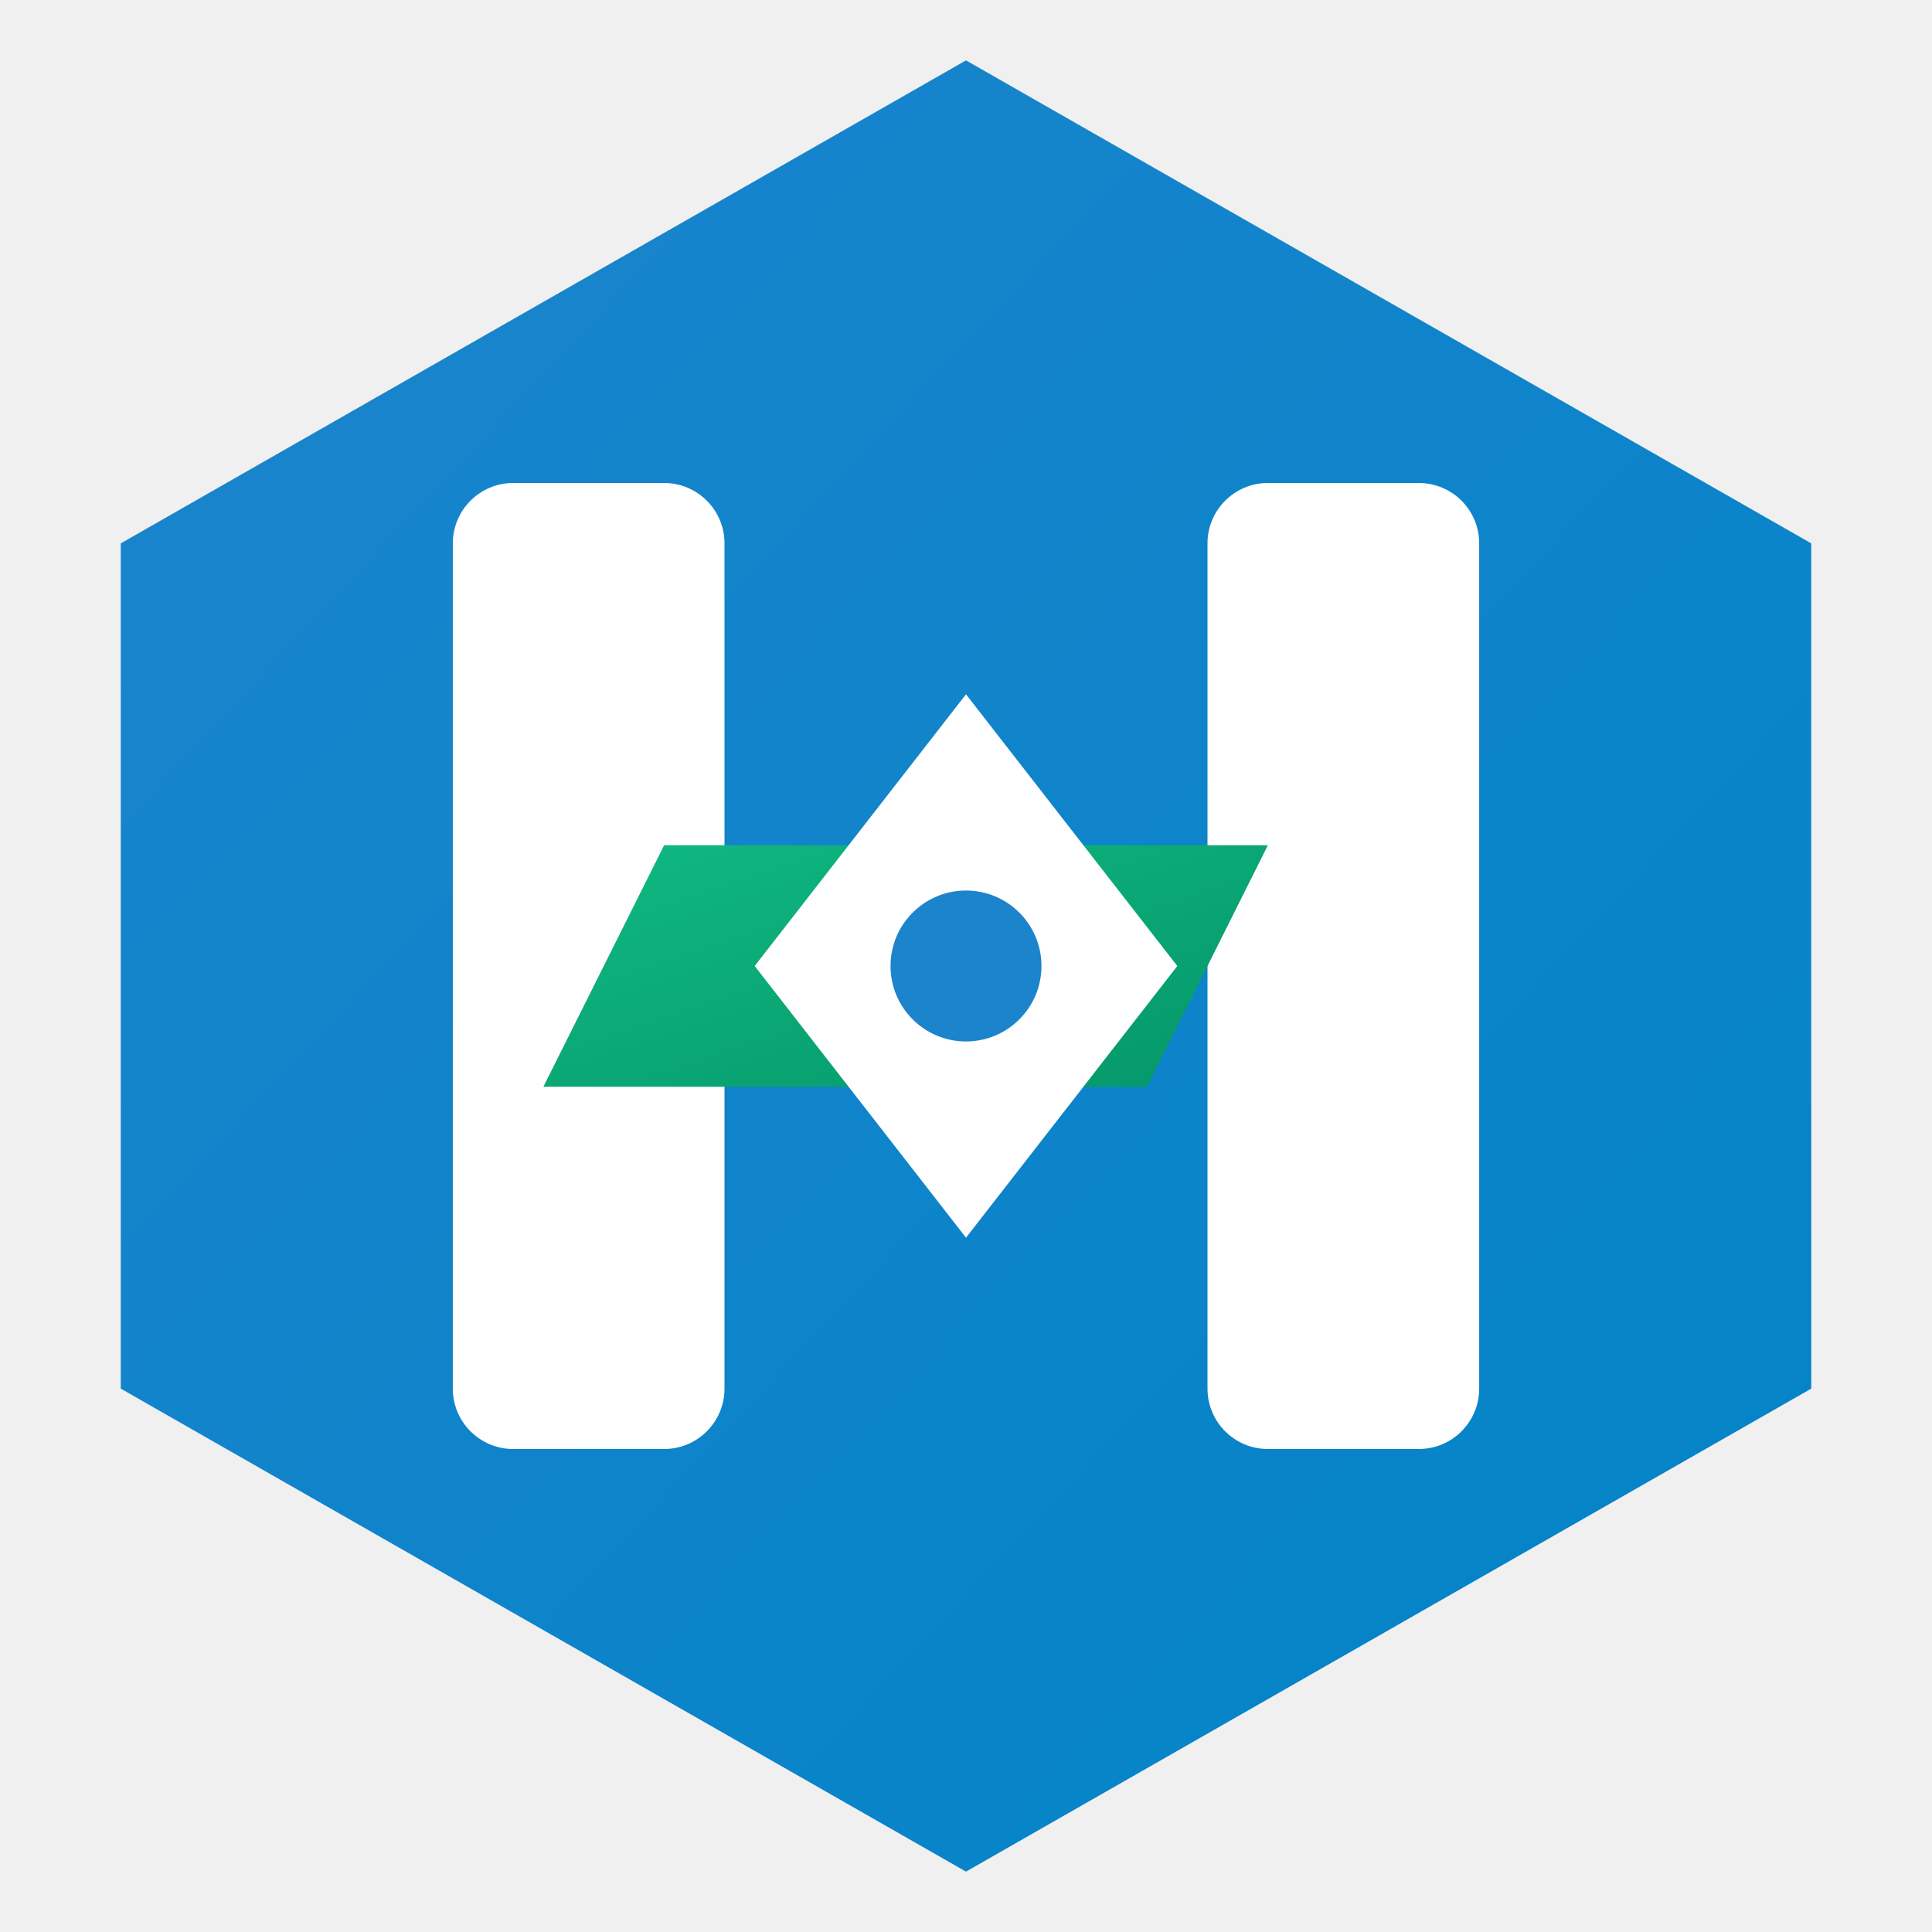
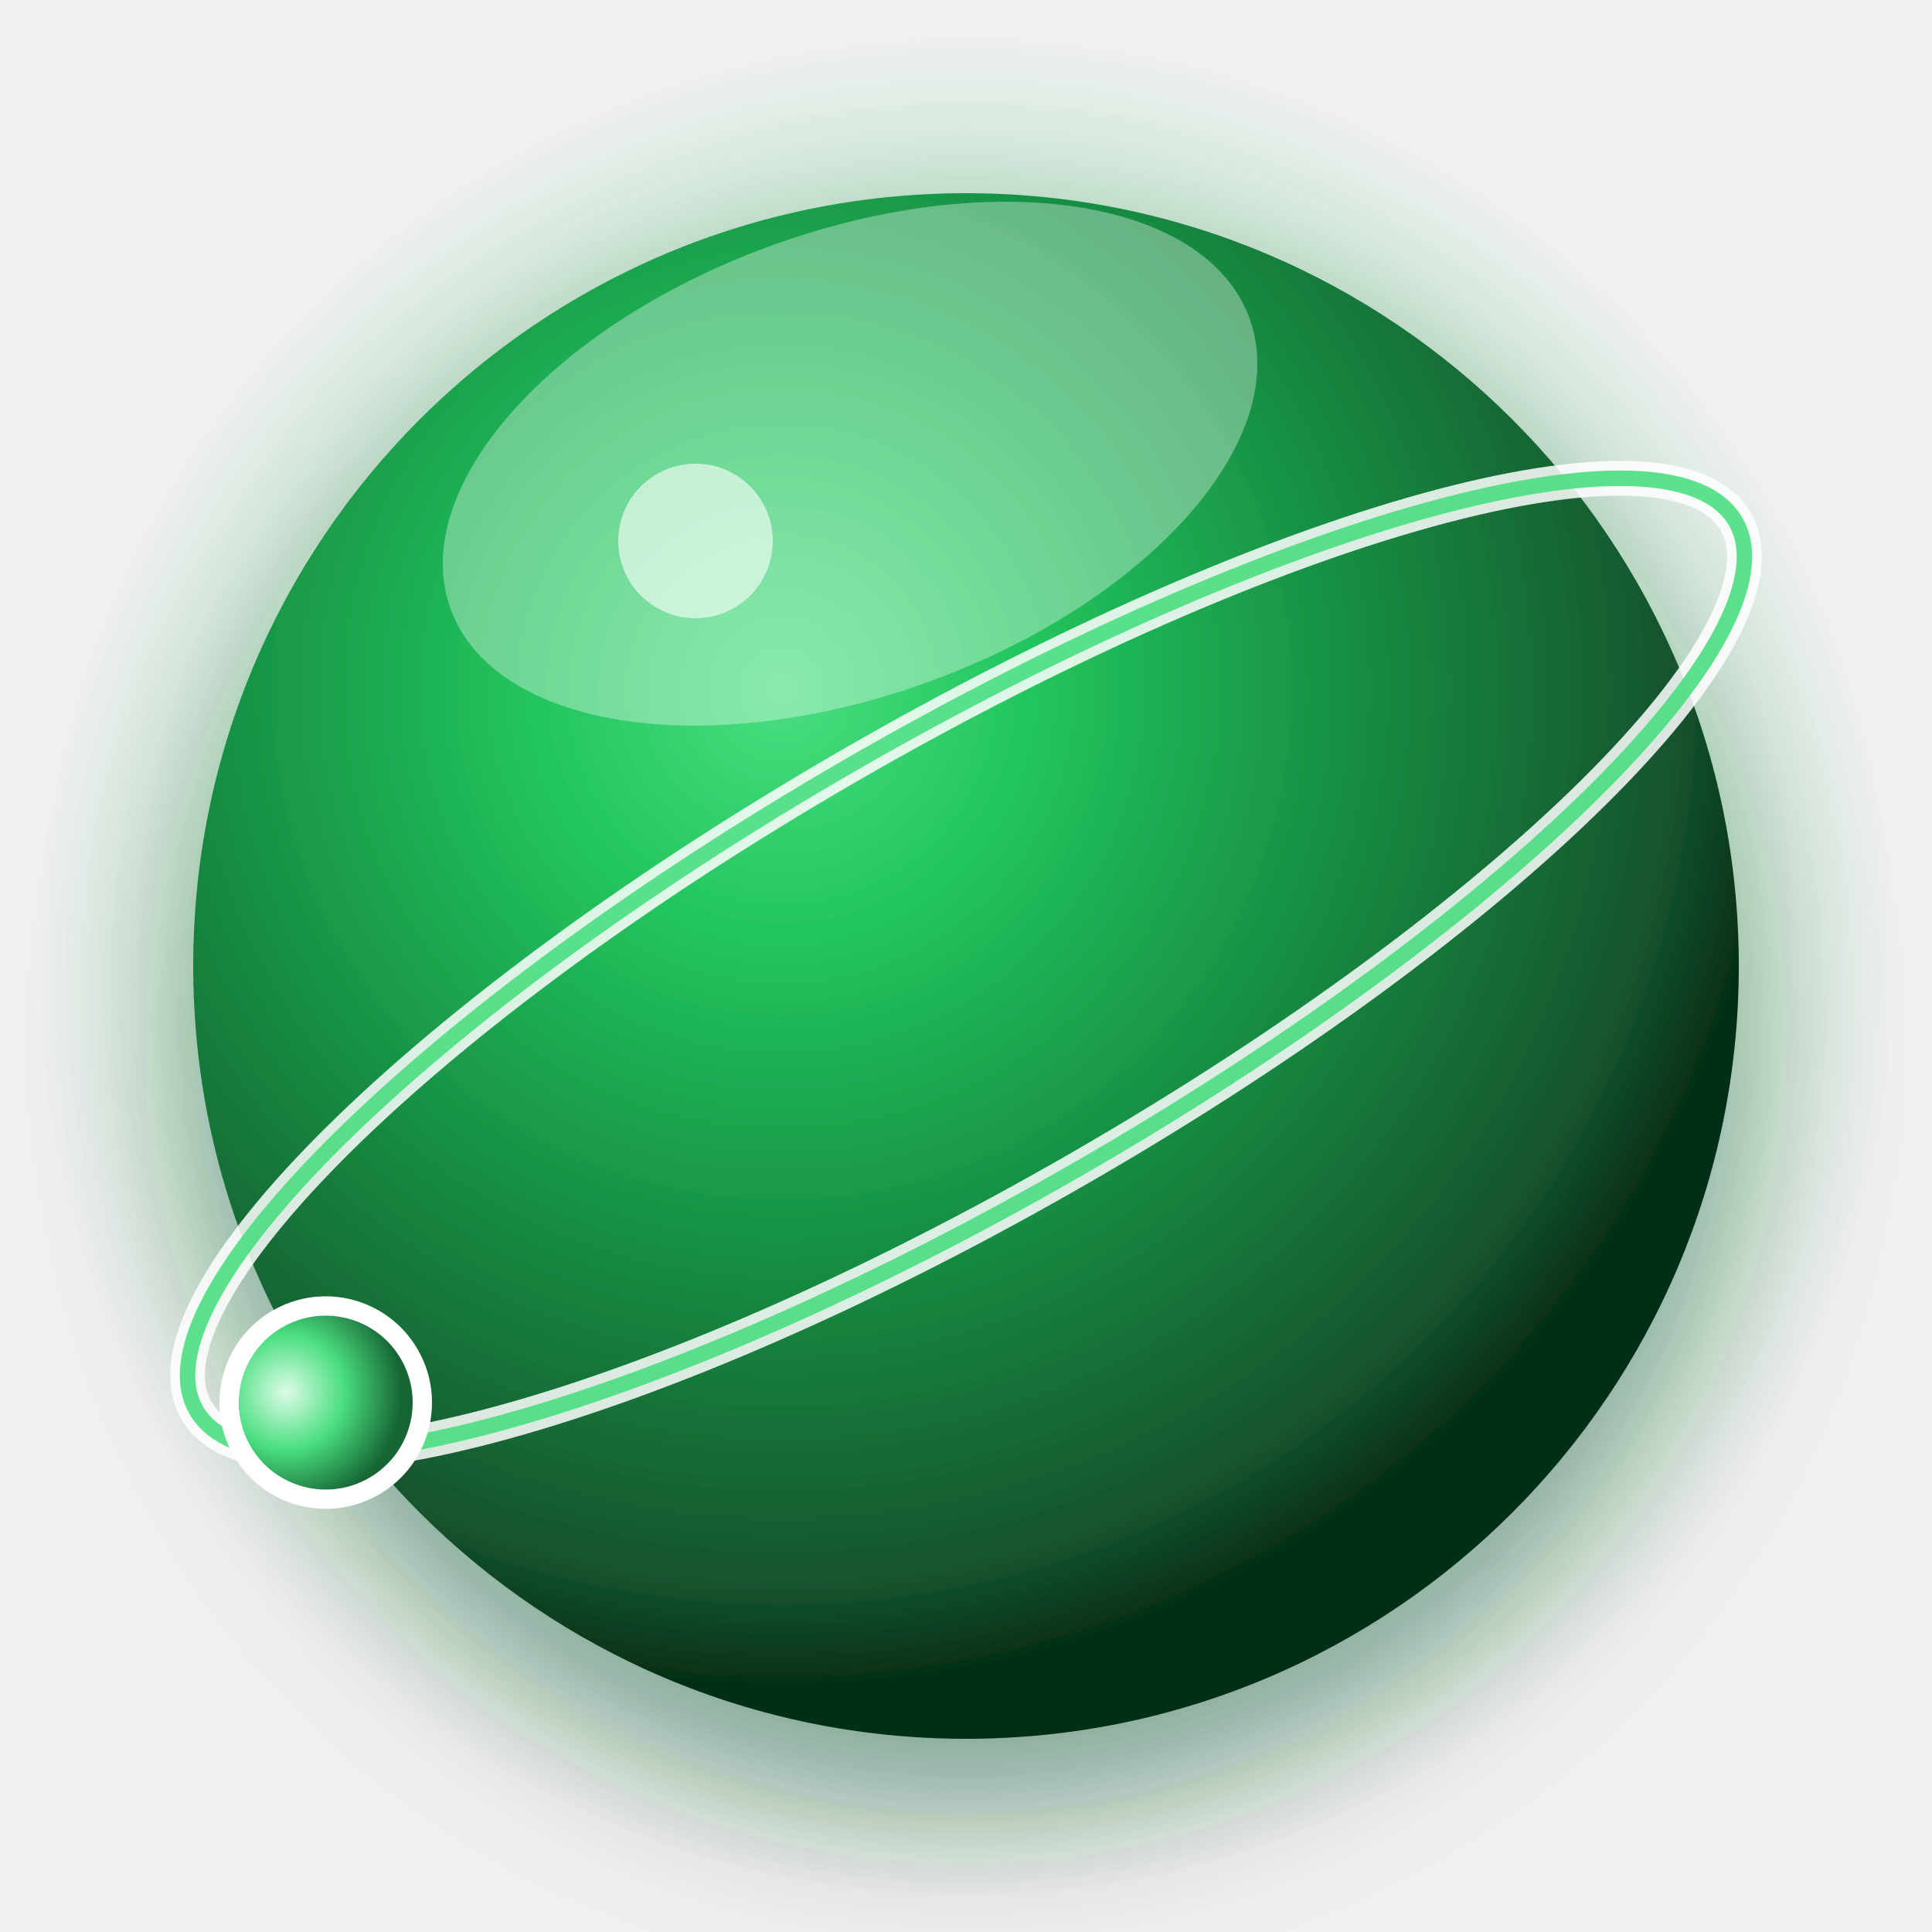
- <svg xmlns="http://www.w3.org/2000/svg" viewBox="0 0 64 64" width="100%" height="100%">
+ <svg xmlns="http://www.w3.org/2000/svg" viewBox="0 0 100 100" width="100%" height="100%">
  <defs>
-     <linearGradient id="favGrad" x1="0%" y1="0%" x2="100%" y2="100%">
-       <stop offset="0%" stop-color="#1c84cd" />
-       <stop offset="100%" stop-color="#0284c7" />
-     </linearGradient>
-     <linearGradient id="favGreen" x1="0%" y1="0%" x2="100%" y2="100%">
-       <stop offset="0%" stop-color="#10b981" />
-       <stop offset="100%" stop-color="#059669" />
-     </linearGradient>
+     <radialGradient id="sphereGrad" cx="38%" cy="32%" r="65%">
+       <stop offset="0%" stop-color="#4ade80" />
+       <stop offset="25%" stop-color="#22c55e" />
+       <stop offset="65%" stop-color="#15803d" />
+       <stop offset="90%" stop-color="#14532d" />
+       <stop offset="100%" stop-color="#052e16" />
+     </radialGradient>
+     <radialGradient id="glowGrad" cx="50%" cy="50%" r="50%">
+       <stop offset="70%" stop-color="#22c55e" stop-opacity="0.3" />
+       <stop offset="100%" stop-color="#22c55e" stop-opacity="0" />
+     </radialGradient>
+     <radialGradient id="pearlGrad" cx="35%" cy="35%" r="60%">
+       <stop offset="0%" stop-color="#dcfce7" />
+       <stop offset="50%" stop-color="#4ade80" />
+       <stop offset="100%" stop-color="#166534" />
+     </radialGradient>
+     <filter id="shadow" x="-20%" y="-20%" width="140%" height="140%">
+       <feDropShadow dx="0" dy="4" stdDeviation="4" flood-color="#052e16" flood-opacity="0.35" />
+     </filter>
  </defs>
-   <polygon points="32,2 60,18 60,46 32,62 4,46 4,18" fill="url(#favGrad)" />
-   <rect x="15" y="16" width="9" height="32" rx="2" fill="#ffffff" />
-   <rect x="40" y="16" width="9" height="32" rx="2" fill="#ffffff" />
-   <polygon points="22,28 42,28 38,36 18,36" fill="url(#favGreen)" />
-   <polygon points="32,23 39,32 32,41 25,32" fill="#ffffff" />
-   <circle cx="32" cy="32" r="2.5" fill="#1c84cd" />
+   <circle cx="50" cy="50" r="48" fill="url(#glowGrad)" />
+   <circle cx="50" cy="50" r="40" fill="url(#sphereGrad)" filter="url(#shadow)" />
+   <ellipse cx="44" cy="24" rx="22" ry="12" fill="#ffffff" opacity="0.35" transform="rotate(-20 44 24)" />
+   <circle cx="36" cy="28" r="4" fill="#ffffff" opacity="0.6" />
+   <g transform="rotate(-30 50 50)">
+     <ellipse cx="50" cy="50" rx="46" ry="12" fill="none" stroke="#ffffff" stroke-width="1.8" opacity="0.85" />
+     <ellipse cx="50" cy="50" rx="46" ry="12" fill="none" stroke="#4ade80" stroke-width="0.8" opacity="0.9" />
+     <circle cx="10" cy="53" r="5" fill="url(#pearlGrad)" stroke="#ffffff" stroke-width="1" />
+   </g>
</svg>
